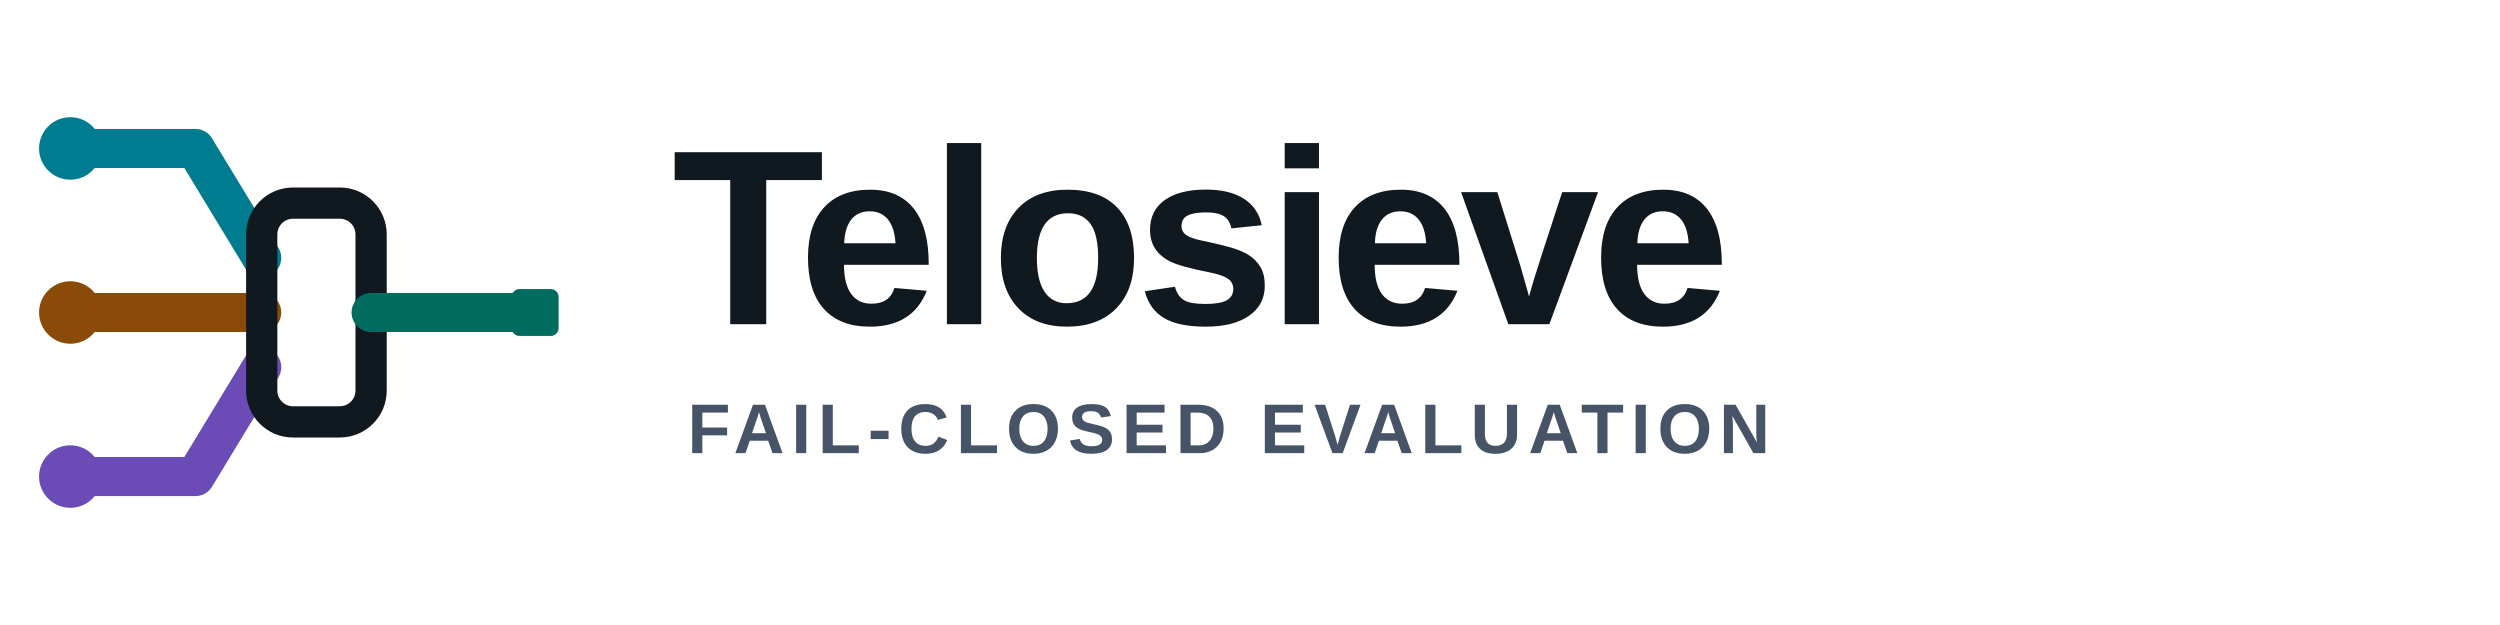
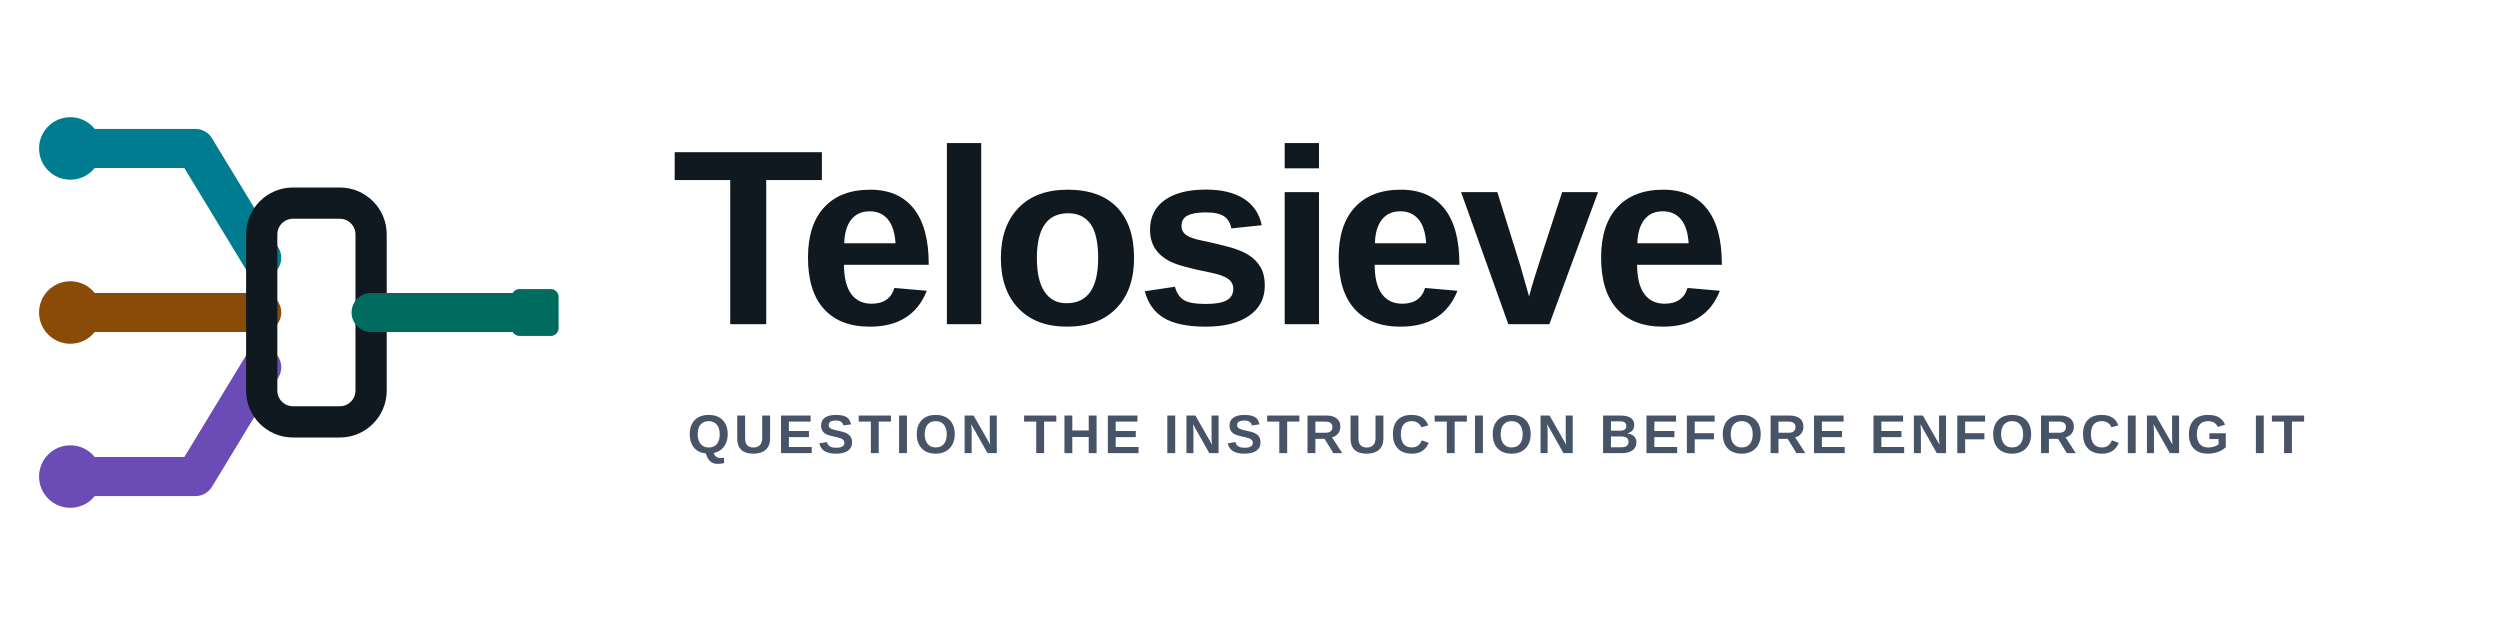
<svg xmlns="http://www.w3.org/2000/svg" viewBox="0 0 640 160" role="img" aria-labelledby="title description">
  <g transform="translate(0 0)">
    <g fill="none" stroke-linecap="round" stroke-linejoin="round">
      <path d="M18 38H50L67 66" stroke="#007C91" stroke-width="10" />
      <path d="M18 80H67" stroke="#8A4B08" stroke-width="10" />
      <path d="M18 122H50L67 94" stroke="#6B4BB6" stroke-width="10" />
      <rect x="67" y="52" width="28" height="56" rx="8" stroke="#101820" stroke-width="8" />
      <path d="M95 80H137" stroke="#006B5F" stroke-width="10" />
    </g>
    <circle cx="18" cy="38" r="8" fill="#007C91" />
    <circle cx="18" cy="80" r="8" fill="#8A4B08" />
    <circle cx="18" cy="122" r="8" fill="#6B4BB6" />
    <rect x="131" y="74" width="12" height="12" rx="2" fill="#006B5F" />
  </g>
  <text x="172" y="83" fill="#101820" font-family="Arial, Helvetica, sans-serif" font-size="64" font-weight="700" letter-spacing="-2">Telosieve</text>
-   <text x="176" y="116" fill="#475467" font-family="Arial, Helvetica, sans-serif" font-size="18" font-weight="600" letter-spacing="1.8">FAIL-CLOSED EVALUATION</text>
+   <text x="176" y="116" fill="#475467" font-family="Arial, Helvetica, sans-serif" font-size="14" font-weight="600" letter-spacing="1">QUESTION THE INSTRUCTION BEFORE ENFORCING IT</text>
</svg>
